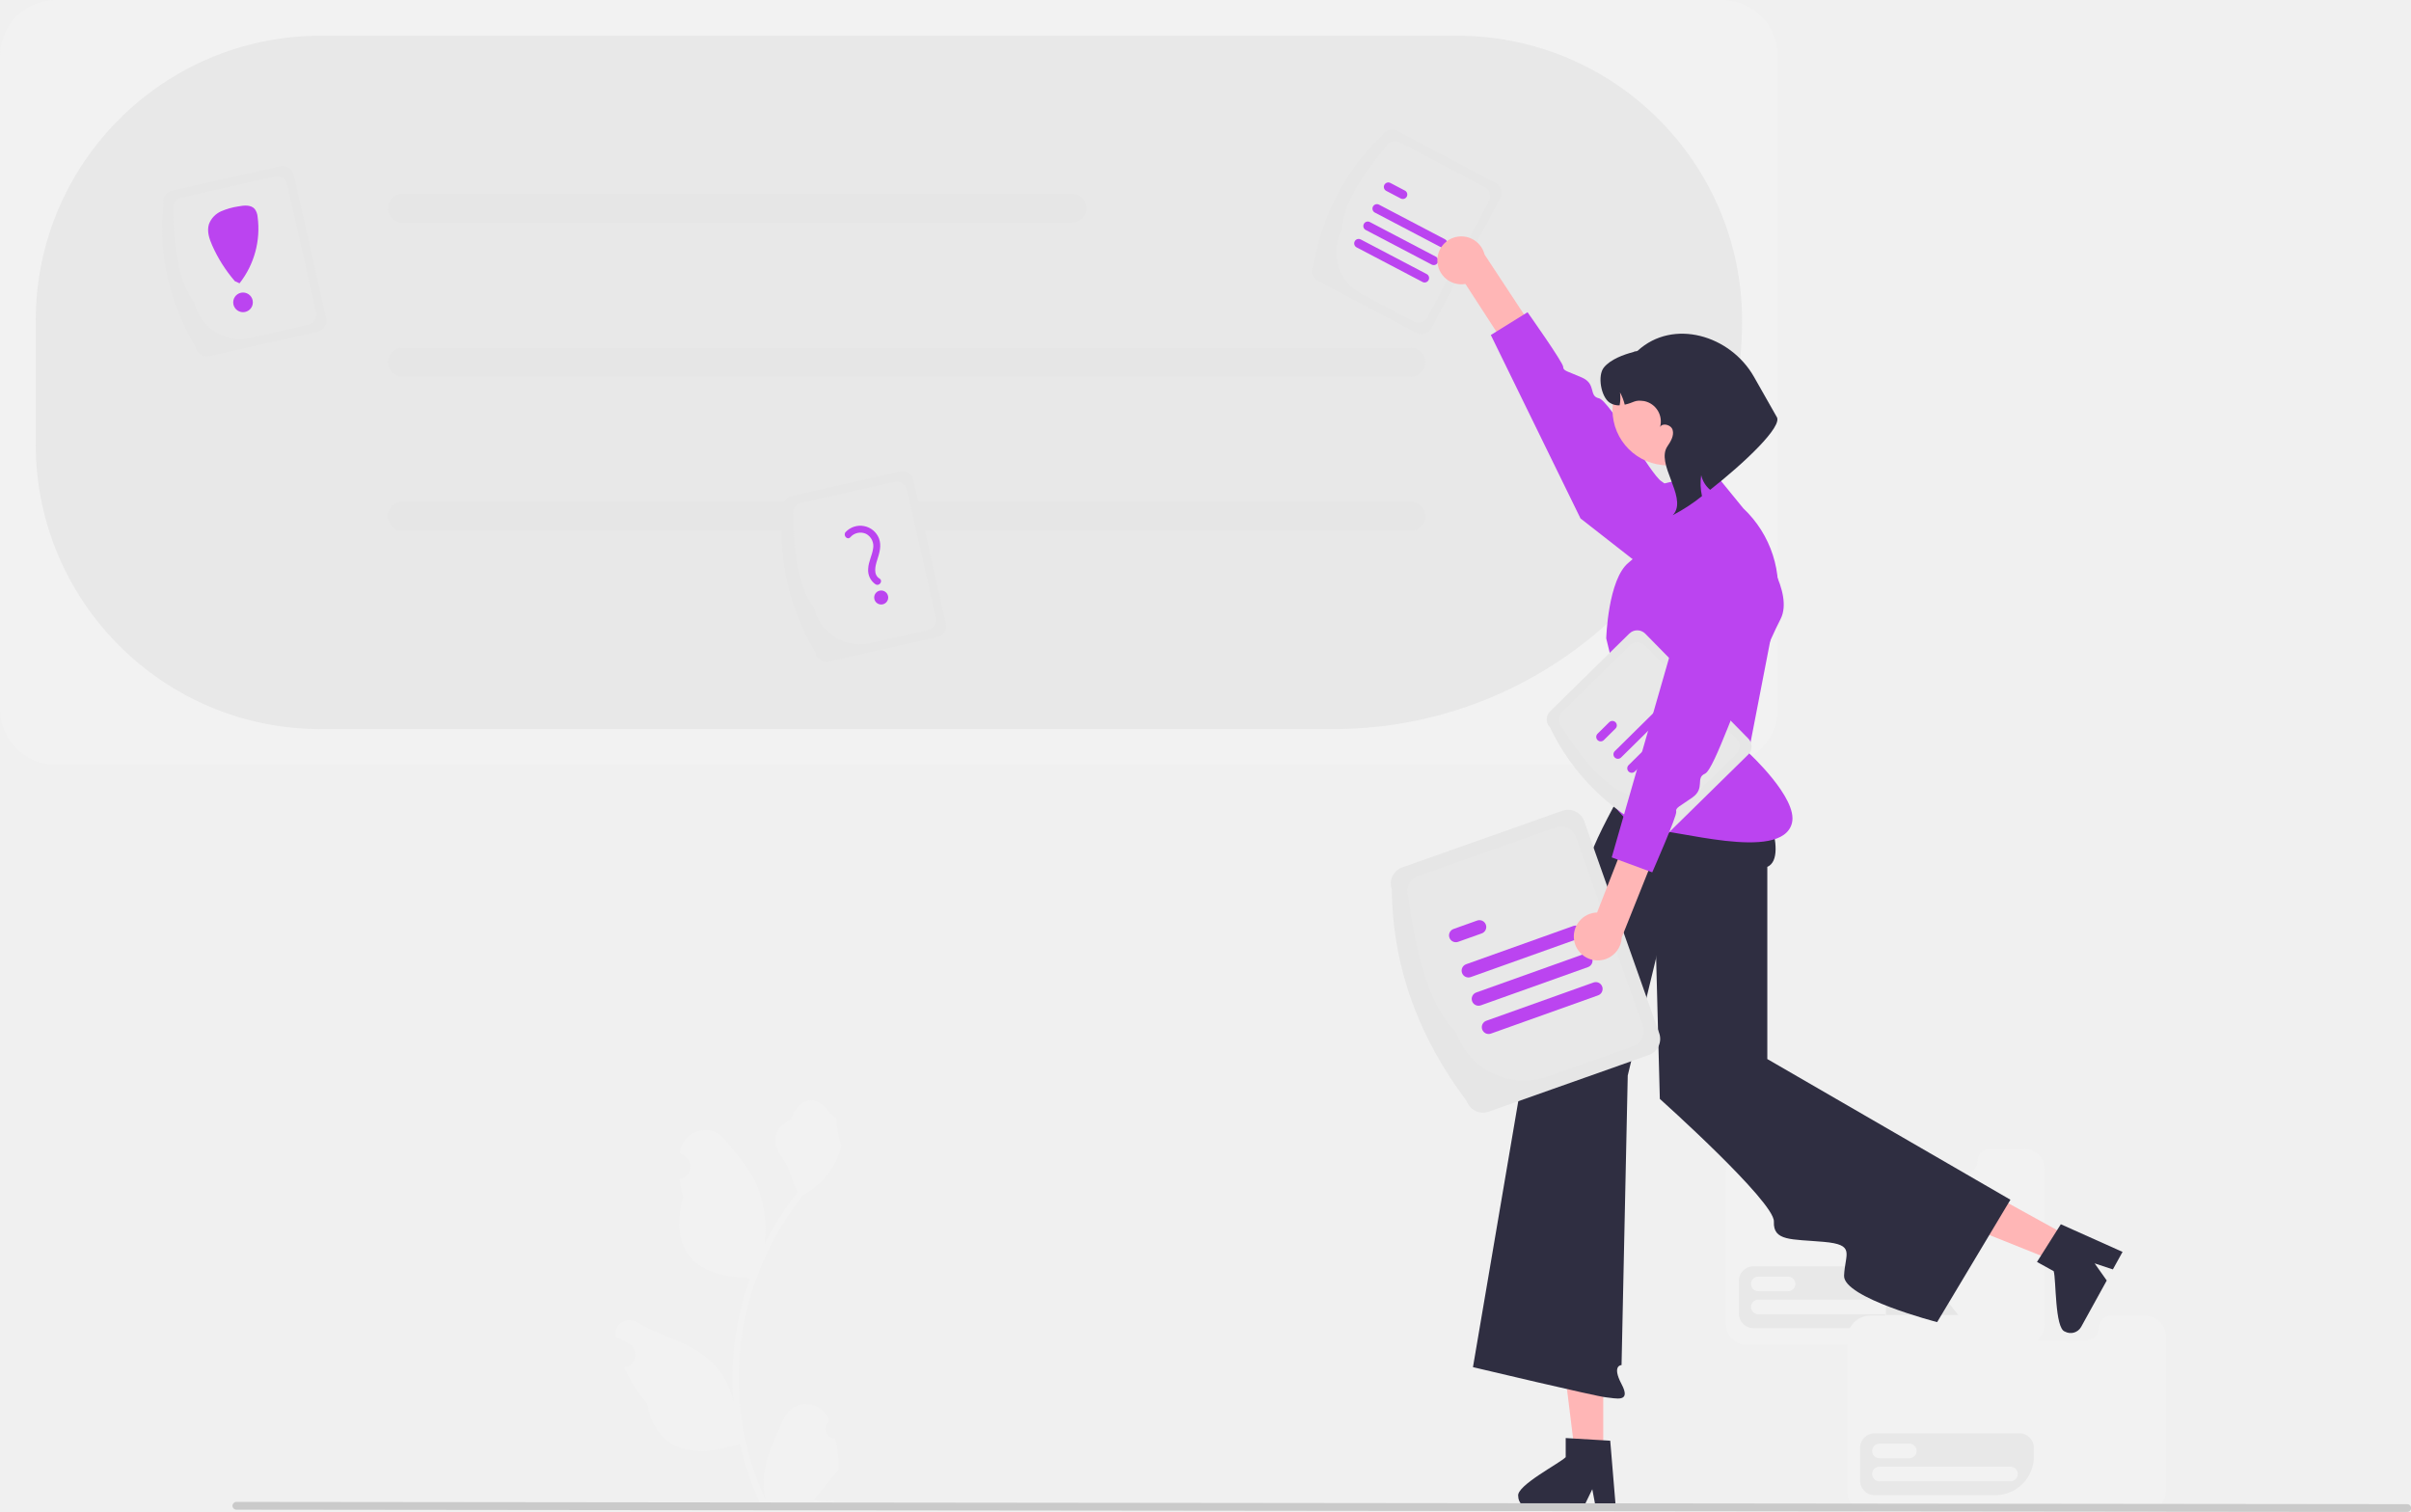
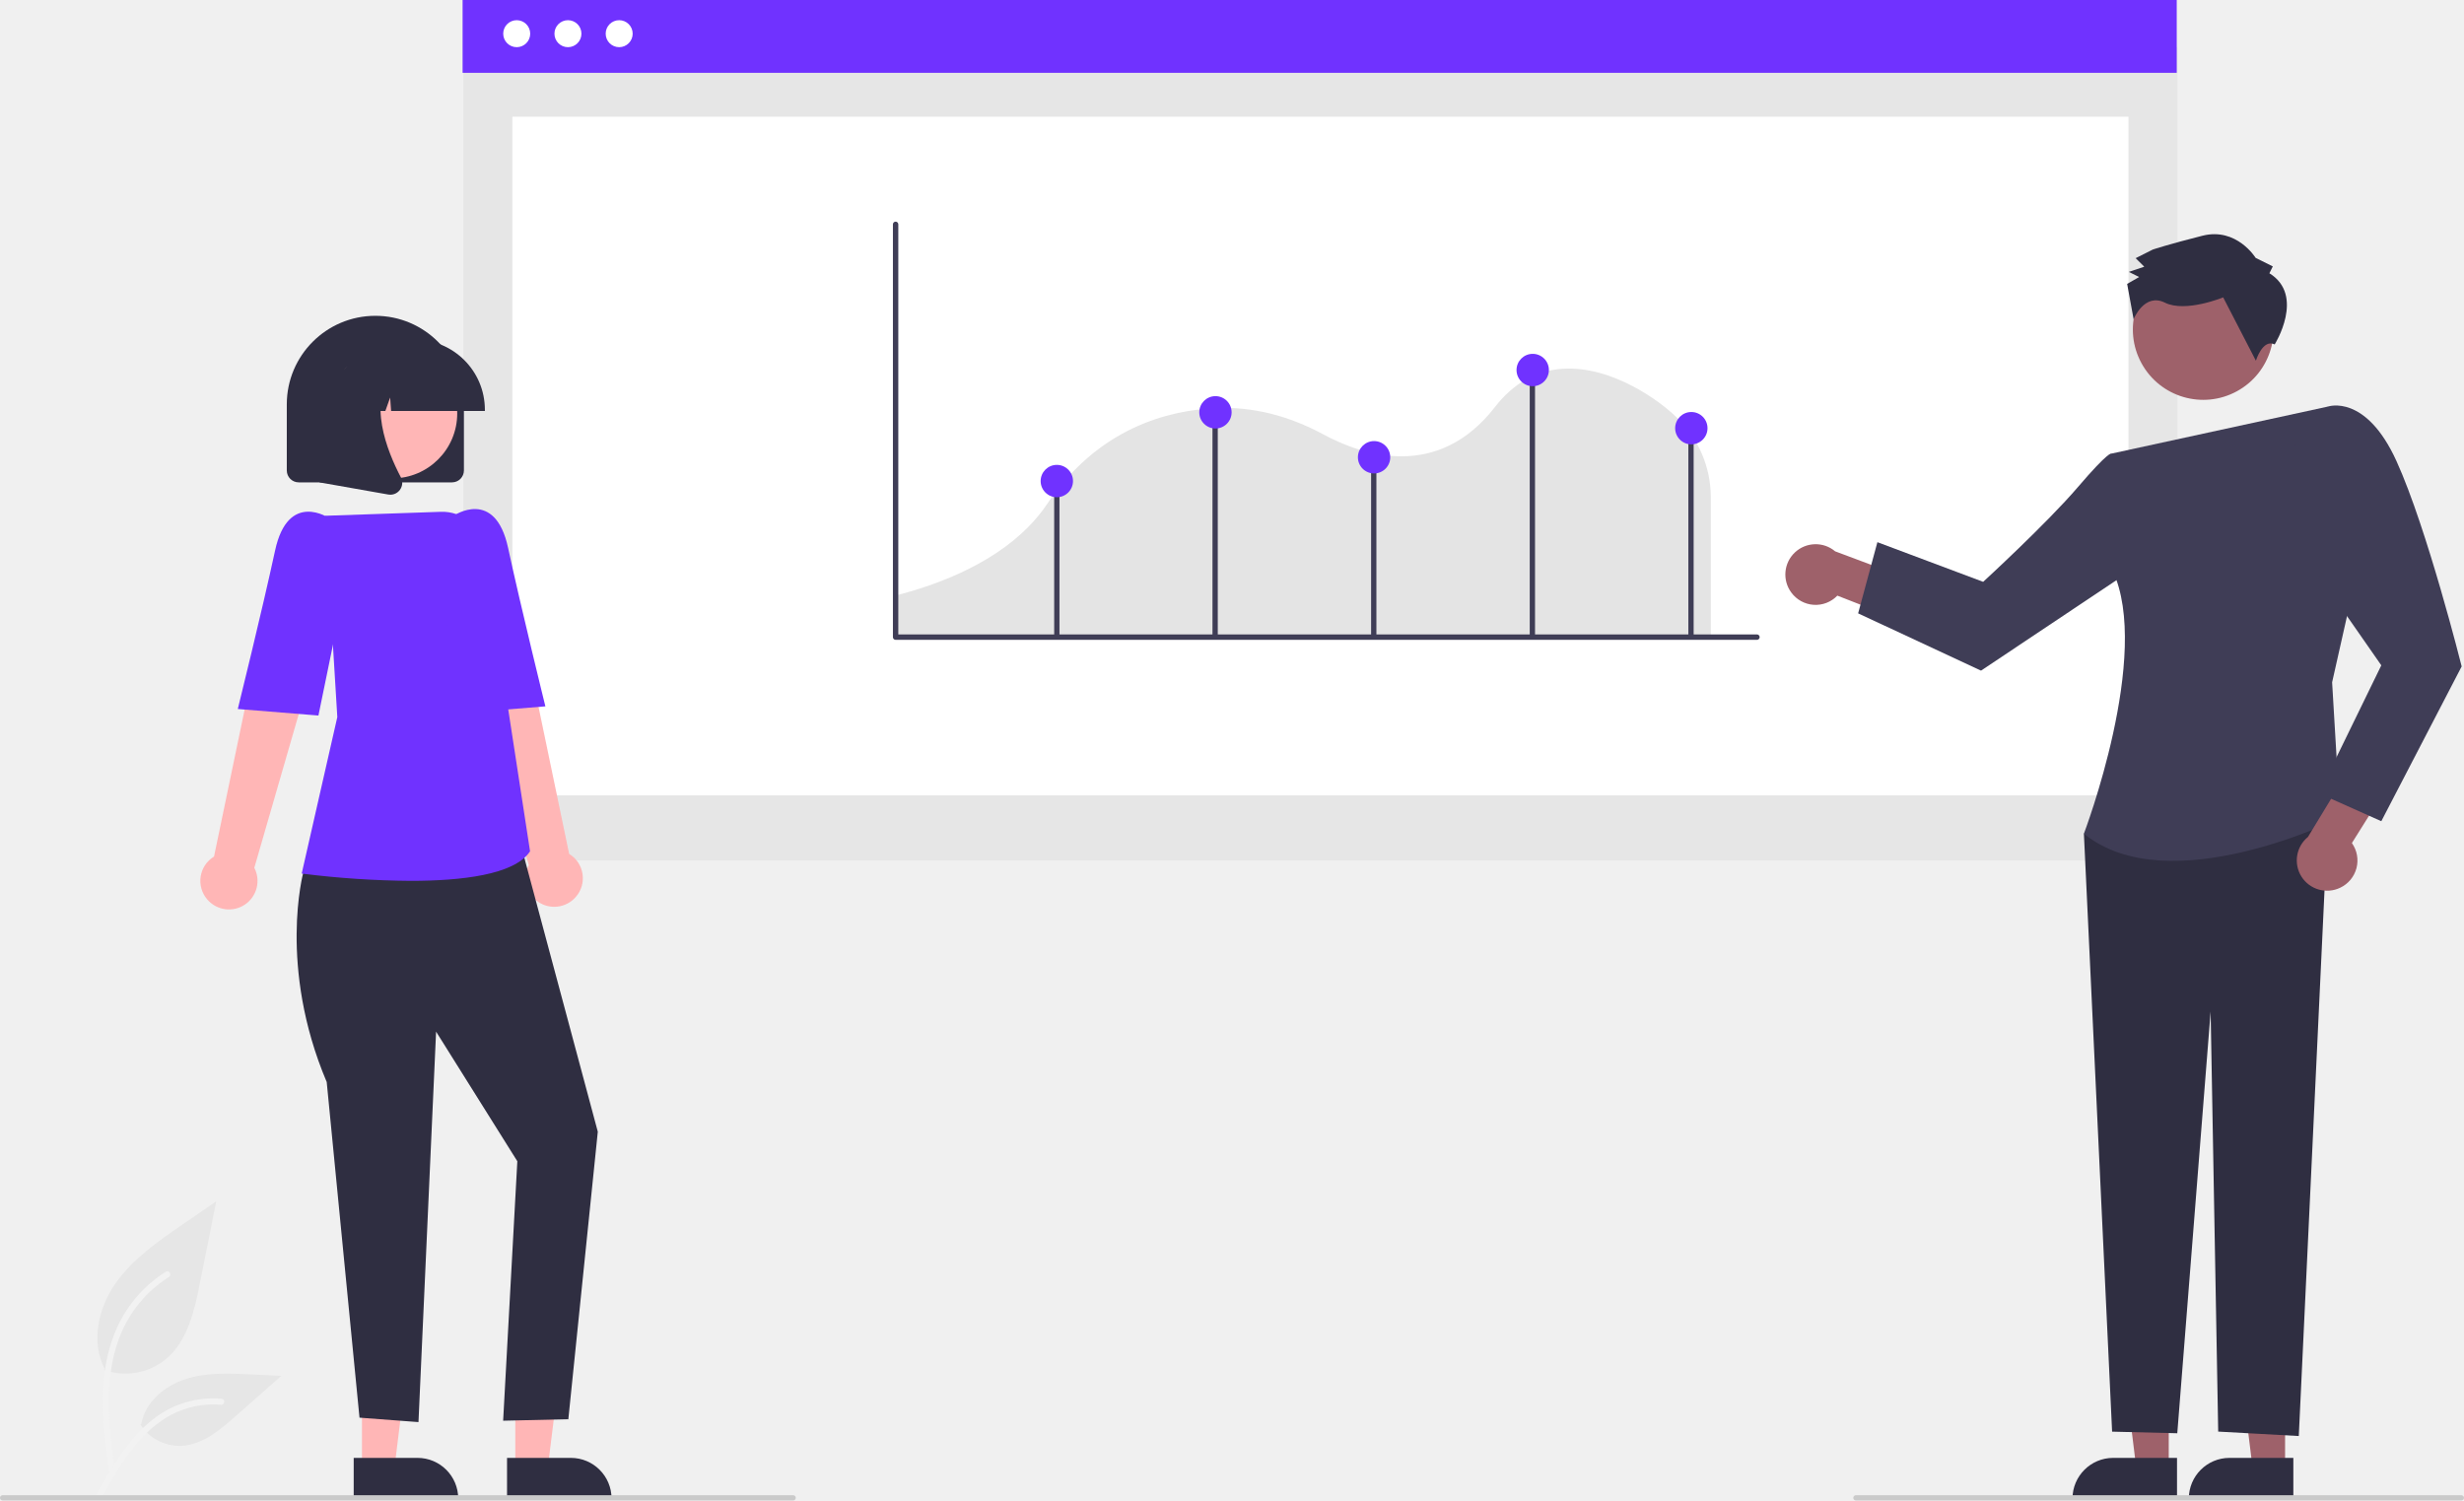
- <svg xmlns="http://www.w3.org/2000/svg" data-name="Layer 1" width="736.078" height="461.657" viewBox="0 0 736.078 461.657">
-   <path d="M486.922,658.335a2.807,2.807,0,0,1-2.035-4.866l.192-.765q-.038-.092-.076-.184a7.539,7.539,0,0,0-13.907.052c-2.275,5.478-5.17,10.966-5.883,16.758a22.304,22.304,0,0,0,.392,7.671A89.419,89.419,0,0,1,457.471,639.862a86.307,86.307,0,0,1,.535-9.628q.443-3.931,1.231-7.807a90.456,90.456,0,0,1,17.938-38.337,24.073,24.073,0,0,0,10.012-10.387,18.363,18.363,0,0,0,1.67-5.018c-.487.064-1.838-7.359-1.47-7.815-.679-1.031-1.895-1.543-2.637-2.549-3.689-5.002-8.773-4.129-11.426,2.669-5.669,2.861-5.724,7.606-2.245,12.169,2.213,2.903,2.517,6.832,4.459,9.94-.2.256-.408.503-.607.759a91.04,91.04,0,0,0-9.502,15.054,37.846,37.846,0,0,0-2.259-17.579c-2.163-5.217-6.216-9.611-9.786-14.122-4.288-5.418-13.08-3.053-13.836,3.814q-.011.1-.021.199.795.449,1.557.952a3.808,3.808,0,0,1-1.535,6.93l-.078.012a37.89,37.89,0,0,0,.999,5.665c-4.579,17.71,5.307,24.16,19.424,24.45.312.16.615.32.927.471a92.926,92.926,0,0,0-5.002,23.539,88.137,88.137,0,0,0,.064,14.231l-.024-.168a23.289,23.289,0,0,0-7.95-13.448c-6.118-5.026-14.762-6.877-21.363-10.916a4.371,4.371,0,0,0-6.694,4.252q.013.088.027.176a25.578,25.578,0,0,1,2.868,1.382q.795.449,1.557.952a3.808,3.808,0,0,1-1.535,6.93l-.078.012c-.056.008-.104.016-.16.024a37.923,37.923,0,0,0,6.975,10.923c2.863,15.46,15.162,16.927,28.318,12.425h.008a92.897,92.897,0,0,0,6.24,18.218h22.293c.08-.248.152-.503.224-.751a25.329,25.329,0,0,1-6.169-.367c1.654-2.03,3.308-4.075,4.962-6.105a1.384,1.384,0,0,0,.104-.12c.839-1.039,1.686-2.069,2.525-3.108l0-.001a37.101,37.101,0,0,0-1.087-9.451Z" transform="translate(-231.9609 -219.1716)" fill="#f2f2f2" />
-   <path d="M757.623,452.7H249.053a17.112,17.112,0,0,1-17.092-17.092V236.264a17.112,17.112,0,0,1,17.092-17.092H757.623a17.112,17.112,0,0,1,17.092,17.092V435.608A17.112,17.112,0,0,1,757.623,452.7Z" transform="translate(-231.9609 -219.1716)" fill="#f2f2f2" />
-   <path d="M639.013,441.799H329.781a87.014,87.014,0,0,1-86.916-86.916V316.998a87.015,87.015,0,0,1,86.916-86.917h347.118a87.015,87.015,0,0,1,86.916,86.917A124.943,124.943,0,0,1,639.013,441.799Z" transform="translate(-231.9609 -219.1716)" fill="#e8e8e8" />
-   <path d="M559.244,287.147H354.837a4.408,4.408,0,1,1,0-8.816H559.244a4.408,4.408,0,0,1,0,8.816Z" transform="translate(-231.9609 -219.1716)" fill="#e6e6e6" />
-   <path d="M662.718,334.178H354.837a4.408,4.408,0,1,1,0-8.816H662.718a4.408,4.408,0,0,1,0,8.816Z" transform="translate(-231.9609 -219.1716)" fill="#e6e6e6" />
-   <path d="M662.718,381.209H354.837a4.408,4.408,0,1,1,0-8.816H662.718a4.408,4.408,0,0,1,0,8.816Z" transform="translate(-231.9609 -219.1716)" fill="#e6e6e6" />
-   <path d="M662.718,381.209H354.837a4.408,4.408,0,1,1,0-8.816H662.718a4.408,4.408,0,0,1,0,8.816Z" transform="translate(-231.9609 -219.1716)" fill="#e6e6e6" />
-   <path d="M632.917,300.312c2.819-15.362,9.407-28.812,20.99-39.729a3.434,3.434,0,0,1,4.635-1.431l30.004,15.852a3.434,3.434,0,0,1,1.431,4.635l-20.99,39.729a3.434,3.434,0,0,1-4.635,1.431l-30.004-15.852A3.434,3.434,0,0,1,632.917,300.312Z" transform="translate(-231.9609 -219.1716)" fill="#e6e6e6" />
-   <path d="M641.559,289.528c.371-8.019,6.219-16.694,13.494-25.541a3.216,3.216,0,0,1,4.341-1.34l25.786,13.623a3.216,3.216,0,0,1,1.34,4.341l-18.678,35.353a3.216,3.216,0,0,1-4.341,1.34l-15.974-8.439A14.326,14.326,0,0,1,641.559,289.528Z" transform="translate(-231.9609 -219.1716)" fill="#e8e8e8" />
-   <path d="M671.838,294.644l-20.136-10.567a1.364,1.364,0,0,1,1.268-2.416l20.136,10.567a1.364,1.364,0,0,1-1.268,2.416Z" transform="translate(-231.9609 -219.1716)" fill="#bb44f0" />
-   <path d="M659.609,279.777l-4.43-2.325a1.364,1.364,0,1,1,1.268-2.416l4.43,2.325a1.364,1.364,0,0,1-1.268,2.416Z" transform="translate(-231.9609 -219.1716)" fill="#bb44f0" />
-   <path d="M666.263,305.267l-20.136-10.567a1.364,1.364,0,0,1,1.268-2.416l20.136,10.567a1.364,1.364,0,0,1-1.268,2.416Z" transform="translate(-231.9609 -219.1716)" fill="#bb44f0" />
-   <path d="M669.051,299.956l-20.136-10.567a1.364,1.364,0,1,1,1.268-2.416l20.136,10.567a1.364,1.364,0,0,1-1.268,2.416Z" transform="translate(-231.9609 -219.1716)" fill="#bb44f0" />
-   <path d="M849.883,569.915H839.467a3.75,3.75,0,0,0-3.75,3.75h0a3.75,3.75,0,0,1-3.75,3.75H797.243a3.75,3.75,0,0,1-3.75-3.75l-.687-3.802.045.051-.045-.051-6.294-8.024a2.184,2.184,0,0,0-1.749-.85H772.96a2.225,2.225,0,0,0-2.223,2.223l-.244,6.651h-4.462a7.137,7.137,0,0,0-7.137,7.137v46.484a6.334,6.334,0,0,0,6.334,6.334h84.655a6.34,6.34,0,0,0,6.332-6.334V576.247A6.332,6.332,0,0,0,849.883,569.915Z" transform="translate(-231.9609 -219.1716)" fill="#f2f2f2" />
-   <path d="M792.81,569.692H770.737v-6.651a2.225,2.225,0,0,1,2.223-2.223h11.804a2.184,2.184,0,0,1,1.749.85Z" transform="translate(-231.9609 -219.1716)" fill="#e6e6e6" />
-   <path d="M804.112,624.704H767.255a4.405,4.405,0,0,1-4.401-4.401v-10.08a4.405,4.405,0,0,1,4.401-4.401H811.492a4.405,4.405,0,0,1,4.401,4.401v2.7A11.794,11.794,0,0,1,804.112,624.704Z" transform="translate(-231.9609 -219.1716)" fill="#e8e8e8" />
-   <path d="M777.865,613.426h-9.097a2.231,2.231,0,1,1,0-4.463h9.097a2.231,2.231,0,1,1,0,4.463Z" transform="translate(-231.9609 -219.1716)" fill="#f2f2f2" />
-   <path d="M808.76,620.463H768.768a2.231,2.231,0,1,1,0-4.463h39.993a2.231,2.231,0,1,1,0,4.463Z" transform="translate(-231.9609 -219.1716)" fill="#f2f2f2" />
-   <path d="M886.883,620.915H876.467a3.75,3.75,0,0,0-3.75,3.75h0a3.75,3.75,0,0,1-3.75,3.75H834.243a3.75,3.75,0,0,1-3.75-3.75l-.687-3.802.045.051-.045-.051-6.294-8.024a2.184,2.184,0,0,0-1.749-.85H809.96a2.225,2.225,0,0,0-2.223,2.223l-.244,6.651h-4.462a7.137,7.137,0,0,0-7.137,7.137v46.484a6.334,6.334,0,0,0,6.334,6.334h84.655a6.34,6.34,0,0,0,6.332-6.334V627.247A6.332,6.332,0,0,0,886.883,620.915Z" transform="translate(-231.9609 -219.1716)" fill="#f2f2f2" />
-   <path d="M829.81,620.692H807.737v-6.651a2.225,2.225,0,0,1,2.223-2.223h11.804a2.184,2.184,0,0,1,1.749.85Z" transform="translate(-231.9609 -219.1716)" fill="#e6e6e6" />
-   <path d="M841.112,675.704H804.255a4.405,4.405,0,0,1-4.401-4.401v-10.08a4.405,4.405,0,0,1,4.401-4.401H848.492a4.405,4.405,0,0,1,4.401,4.401v2.7A11.794,11.794,0,0,1,841.112,675.704Z" transform="translate(-231.9609 -219.1716)" fill="#e8e8e8" />
-   <path d="M814.865,664.426h-9.097a2.231,2.231,0,1,1,0-4.463h9.097a2.231,2.231,0,1,1,0,4.463Z" transform="translate(-231.9609 -219.1716)" fill="#f2f2f2" />
-   <path d="M845.76,671.463H805.768a2.231,2.231,0,1,1,0-4.463h39.993a2.231,2.231,0,1,1,0,4.463Z" transform="translate(-231.9609 -219.1716)" fill="#f2f2f2" />
-   <polygon points="489.468 444.144 480.868 444.143 476.777 410.972 489.47 410.972 489.468 444.144" fill="#ffb6b6" />
-   <path d="M695.472,676.004a3.658,3.658,0,0,0,3.635,3.642h16.189l.502-1.04,2.29-4.725.887,4.725.196,1.04H725.277l-.087-1.047-1.628-19.526-2.13-.131-9.203-.545-2.261-.138v5.83C708.252,665.914,694.788,672.813,695.472,676.004Z" transform="translate(-231.9609 -219.1716)" fill="#2f2e41" />
-   <polygon points="631.857 377.722 627.7 385.251 596.682 372.802 602.817 361.69 631.857 377.722" fill="#ffb6b6" />
-   <path d="M862.382,625.751a3.658,3.658,0,0,0,4.945-1.422l7.824-14.173-.668-.942-3.03-4.288,4.565,1.507,1.005.331,2.951-5.346-.959-.43L861.134,592.977l-1.144,1.802-4.925,7.794-1.214,1.913,5.104,2.818C859.725,609.686,859.258,624.807,862.382,625.751Z" transform="translate(-231.9609 -219.1716)" fill="#2f2e41" />
-   <path d="M735.819,444.687,768.314,458.484s10.396,22.195,3.207,25.375v58.677l74.222,42.955-22.372,37.369s-28.716-7.417-28.416-14.189,3.61-9.45-6.249-10.32-15.445-.144-15.177-6.187-34.822-37.464-34.822-37.464Z" transform="translate(-231.9609 -219.1716)" fill="#2f2e41" />
-   <path d="M743.604,455.952l-8.239-9.257s-18.505,30.386-18.436,36.627-15.708,38.428-15.708,38.428L681.656,636.611s37.735,8.97,40.64,9.218,7.805,1.779,4.724-4.035,0-5.814,0-5.814l1.893-88.434,14.689-60.824Z" transform="translate(-231.9609 -219.1716)" fill="#2f2e41" />
-   <path d="M739.283,366.974l15.778-3.787,9.124,11.191,0,0a33.871,33.871,0,0,1,10.043,31.117l-8.438,43.522s15.146,13.884,13.253,21.457c-3.071,12.283-36.937,1.436-42.766,2.296s-13.402-8.572-14.664-13.954,3.886-18.299,5.68-18.004-4.949-26.72-4.949-26.72.532-18.088,6.843-23.137a34.934,34.934,0,0,0,9.238-11.569Z" transform="translate(-231.9609 -219.1716)" fill="#bb44f0" />
-   <path d="M670.783,298.738a7.326,7.326,0,0,0,8.579,7.134l19.86,30.642,9.826-3.409L685.194,296.883a7.316,7.316,0,0,0-14.411,1.855Z" transform="translate(-231.9609 -219.1716)" fill="#ffb6b6" />
-   <path d="M750.424,405.56s7.479-16.014,1.791-23.131-9.846-14.353-13.03-16.313S723.314,341.463,720.116,340.785s-.713-4.357-5.178-6.331-5.747-1.989-5.733-3.271-10.888-16.677-10.888-16.677l-11.207,6.957L714.487,377.468Z" transform="translate(-231.9609 -219.1716)" fill="#bb44f0" />
-   <path d="M679.767,555.418c-14.337-19.07-22.624-40.396-22.896-64.709a5.246,5.246,0,0,1,3.192-6.688l48.869-17.291a5.246,5.246,0,0,1,6.688,3.192l22.896,64.709a5.246,5.246,0,0,1-3.192,6.688L686.455,558.61A5.246,5.246,0,0,1,679.767,555.418Z" transform="translate(-231.9609 -219.1716)" fill="#e6e6e6" />
-   <path d="M676.601,534.547c-8.623-8.719-12.314-24.269-14.719-41.601a4.913,4.913,0,0,1,2.989-6.263l41.999-14.86a4.913,4.913,0,0,1,6.264,2.989l20.374,57.582a4.913,4.913,0,0,1-2.99,6.263l-26.018,9.206A21.884,21.884,0,0,1,676.601,534.547Z" transform="translate(-231.9609 -219.1716)" fill="#e8e8e8" />
-   <path d="M713.696,505.832l-32.716,11.678a2.084,2.084,0,0,1-1.401-3.926l32.716-11.678a2.084,2.084,0,1,1,1.401,3.926Z" transform="translate(-231.9609 -219.1716)" fill="#bb44f0" />
-   <path d="M684.334,504.175l-7.198,2.569a2.084,2.084,0,0,1-1.401-3.926l7.198-2.569a2.084,2.084,0,0,1,1.401,3.926Z" transform="translate(-231.9609 -219.1716)" fill="#bb44f0" />
-   <path d="M719.856,523.091l-32.716,11.678a2.084,2.084,0,1,1-1.401-3.926l32.716-11.678a2.084,2.084,0,1,1,1.401,3.926Z" transform="translate(-231.9609 -219.1716)" fill="#bb44f0" />
-   <path d="M716.776,514.461l-32.716,11.678a2.084,2.084,0,1,1-1.401-3.926l32.716-11.678a2.084,2.084,0,0,1,1.401,3.926Z" transform="translate(-231.9609 -219.1716)" fill="#bb44f0" />
-   <circle cx="509.235" cy="125.157" r="16.939" fill="#ffb6b6" />
-   <path d="M723.384,342.118a4.918,4.918,0,0,0,3.051.815,12.398,12.398,0,0,0,.118-3.934,15.11,15.11,0,0,1,1.437,3.732c3.012-.658,2.879-1.554,5.983-1.085a6.35,6.35,0,0,1,4.797,7.955c.658-1.44,3.389-.785,3.85.862.48,1.734-.577,3.486-1.589,4.974-3.615,5.319,5.734,15.124,2.119,20.443l-.503.601a54.065,54.065,0,0,0,8.927-5.831,17.475,17.475,0,0,1-.243-6.403,8.167,8.167,0,0,0,2.734,4.486c10.228-8.02,22.531-19.566,20.269-22.368l-6.885-12.136c-7.236-12.748-24.686-17.869-35.498-7.97-.283.264-.923.089-1.208.367-3.106.805-7.082,2.263-9.112,4.746C719.609,333.859,720.729,340.326,723.384,342.118Z" transform="translate(-231.9609 -219.1716)" fill="#2f2e41" />
-   <path d="M736.636,473.297c-13.782-7.348-24.597-17.708-31.484-32.058a3.434,3.434,0,0,1,.044-4.851l24.211-23.777a3.434,3.434,0,0,1,4.851.044l31.484,32.058a3.434,3.434,0,0,1-.044,4.851l-24.211,23.777A3.434,3.434,0,0,1,736.636,473.297Z" transform="translate(-231.9609 -219.1716)" fill="#e6e6e6" />
-   <path d="M728.984,461.791c-7.528-2.787-14.019-10.992-20.241-20.61a3.216,3.216,0,0,1,.041-4.543l20.807-20.435a3.216,3.216,0,0,1,4.543.041L762.151,444.771a3.216,3.216,0,0,1-.041,4.543l-12.89,12.659A14.326,14.326,0,0,1,728.984,461.791Z" transform="translate(-231.9609 -219.1716)" fill="#e8e8e8" />
-   <path d="M743.049,434.493,726.869,450.471a1.364,1.364,0,1,1-1.917-1.942l16.18-15.979a1.364,1.364,0,1,1,1.917,1.942Z" transform="translate(-231.9609 -219.1716)" fill="#bb44f0" />
-   <path d="M725.171,441.632l-3.56,3.515a1.364,1.364,0,0,1-1.917-1.942l3.56-3.515a1.364,1.364,0,1,1,1.917,1.942Z" transform="translate(-231.9609 -219.1716)" fill="#bb44f0" />
-   <path d="M751.478,443.028l-16.18,15.979a1.364,1.364,0,1,1-1.917-1.942l16.18-15.979a1.364,1.364,0,1,1,1.917,1.942Z" transform="translate(-231.9609 -219.1716)" fill="#bb44f0" />
-   <path d="M747.264,438.76,731.084,454.739a1.364,1.364,0,1,1-1.917-1.942l16.18-15.979a1.364,1.364,0,0,1,1.917,1.942Z" transform="translate(-231.9609 -219.1716)" fill="#bb44f0" />
-   <path d="M712.578,506.5a7.326,7.326,0,0,1,6.974-8.709l13.312-34.002,10.31,1.37-16.106,40.27a7.316,7.316,0,0,1-14.49,1.073Z" transform="translate(-231.9609 -219.1716)" fill="#ffb6b6" />
-   <path d="M769.18,385.877s10.538,14.189,6.393,22.302-6.768,16.036-9.494,18.594-10.605,27.336-13.602,28.641.175,4.411-3.804,7.241-5.232,3.101-4.96,4.354-7.323,18.521-7.323,18.521l-12.374-4.568,26.351-91.658Z" transform="translate(-231.9609 -219.1716)" fill="#bb44f0" />
-   <path d="M966.848,680.828l-662.75-.693a1.191,1.191,0,0,1,0-2.381l662.75.693a1.191,1.191,0,1,1,0,2.381Z" transform="translate(-231.9609 -219.1716)" fill="#cacaca" />
-   <path d="M480.944,418.553c-7.848-13.503-11.589-28.006-9.889-43.831a3.434,3.434,0,0,1,2.591-4.101l33.102-7.468a3.434,3.434,0,0,1,4.101,2.591l9.889,43.831a3.434,3.434,0,0,1-2.591,4.101l-33.102,7.468A3.434,3.434,0,0,1,480.944,418.553Z" transform="translate(-231.9609 -219.1716)" fill="#e6e6e6" />
-   <path d="M480.496,404.741c-4.932-6.333-6.132-16.727-6.357-28.179a3.216,3.216,0,0,1,2.427-3.841l28.449-6.418a3.216,3.216,0,0,1,3.841,2.427l8.799,39.004a3.216,3.216,0,0,1-2.427,3.841l-17.623,3.976A14.326,14.326,0,0,1,480.496,404.741Z" transform="translate(-231.9609 -219.1716)" fill="#e8e8e8" />
-   <path d="M491.562,383.212a4.099,4.099,0,0,1,4.796-1.046,4.21,4.21,0,0,1,2.147,4.577c-.312,2.063-1.39,3.941-1.487,6.053a5.202,5.202,0,0,0,2.242,4.786c1.175.714,2.384-1.053,1.203-1.77-1.942-1.18-1.29-3.773-.726-5.542.703-2.209,1.436-4.46.566-6.736a6.146,6.146,0,0,0-10.148-1.936c-.927.999.469,2.625,1.407,1.613Z" transform="translate(-231.9609 -219.1716)" fill="#bb44f0" />
-   <circle cx="269.029" cy="182.439" r="2.14" fill="#bb44f0" />
-   <path d="M291.737,325.331c-7.848-13.503-11.589-28.006-9.889-43.831a3.434,3.434,0,0,1,2.591-4.101l33.102-7.468a3.434,3.434,0,0,1,4.101,2.591l9.889,43.831a3.434,3.434,0,0,1-2.591,4.101L295.838,327.922A3.434,3.434,0,0,1,291.737,325.331Z" transform="translate(-231.9609 -219.1716)" fill="#e6e6e6" />
-   <path d="M291.289,311.519c-4.932-6.333-6.132-16.727-6.357-28.179a3.216,3.216,0,0,1,2.427-3.841l28.449-6.418a3.216,3.216,0,0,1,3.841,2.427l8.799,39.004a3.216,3.216,0,0,1-2.427,3.841l-17.623,3.976A14.326,14.326,0,0,1,291.289,311.519Z" transform="translate(-231.9609 -219.1716)" fill="#e8e8e8" />
-   <circle cx="74.197" cy="92.32" r="3" fill="#bb44f0" />
-   <path d="M309.743,282.999c-1.155-1.354-3.267-1.139-5.015-.806a20.659,20.659,0,0,0-5.272,1.501,6.958,6.958,0,0,0-3.689,3.877c-.698,2.141.062,4.468.974,6.527a44.039,44.039,0,0,0,6.917,10.921l1.43.662a27.011,27.011,0,0,0,5.528-20.239A4.669,4.669,0,0,0,309.743,282.999Z" transform="translate(-231.9609 -219.1716)" fill="#bb44f0" />
+ <svg xmlns="http://www.w3.org/2000/svg" data-name="Layer 1" width="932" height="567.586" viewBox="0 0 932 567.586">
+   <path id="a31475c4-f0df-4934-8dee-db246d5650fa-862" data-name="Path 438" d="M173.377,684.433a24.215,24.215,0,0,0,23.383-4.119c8.19-6.874,10.758-18.196,12.847-28.682l6.18-31.017-12.938,8.908c-9.305,6.406-18.818,13.019-25.26,22.298s-9.252,21.947-4.078,31.988" transform="translate(-134 -166.2069)" fill="#e6e6e6" />
+   <path id="bc80039d-7499-47e3-8dd4-b917794dfbc0-863" data-name="Path 439" d="M175.375,724.144c-1.628-11.864-3.304-23.881-2.159-35.872,1.015-10.649,4.264-21.049,10.878-29.579a49.206,49.206,0,0,1,12.625-11.44c1.262-.796,2.424,1.204,1.167,1.997a46.779,46.779,0,0,0-18.504,22.326c-4.029,10.246-4.675,21.416-3.982,32.3.419,6.582,1.311,13.121,2.206,19.653a1.198,1.198,0,0,1-.808,1.423,1.163,1.163,0,0,1-1.423-.808Z" transform="translate(-134 -166.2069)" fill="#f2f2f2" />
+   <path id="a24c42db-7472-45f4-900c-466dbf3f7d22-864" data-name="Path 442" d="M187.096,705.108a17.825,17.825,0,0,0,15.531,8.019c7.864-.373,14.418-5.86,20.317-11.07l17.452-15.409-11.55-.553c-8.306-.398-16.827-.771-24.738,1.793s-15.208,8.726-16.654,16.915" transform="translate(-134 -166.2069)" fill="#e6e6e6" />
+   <path id="a7d2fb0b-6149-49f2-88d6-cc03571334a8-865" data-name="Path 443" d="M170.772,730.964c7.84-13.871,16.932-29.288,33.181-34.216a37.026,37.026,0,0,1,13.955-1.441c1.482.128,1.112,2.412-.367,2.285a34.398,34.398,0,0,0-22.272,5.892c-6.28,4.275-11.17,10.218-15.308,16.519-2.535,3.861-4.806,7.884-7.076,11.903C172.16,733.19,170.038,732.263,170.772,730.964Z" transform="translate(-134 -166.2069)" fill="#f2f2f2" />
+   <rect id="b85ae1dc-b170-4f54-a6de-4a72451950d7" data-name="Rectangle 62" x="175.252" y="17.775" width="648.366" height="307.661" fill="#e6e6e6" />
+   <rect id="f015ec3e-20cc-40e8-8473-d753a9bdb685" data-name="Rectangle 75" x="193.793" y="44.158" width="611.286" height="256.691" fill="#fff" />
+   <rect id="ed585d6d-4c60-4aae-9dcd-e3012a759289" data-name="Rectangle 80" x="174.976" width="648.366" height="27.544" fill="#7032ff" />
+   <circle id="b43fe0fb-7393-4bbe-8dcd-48ed75608891" data-name="Ellipse 90" cx="195.445" cy="12.741" r="5.105" fill="#fff" />
+   <circle id="ada3e127-c3a1-446f-8730-bf32ed0f9b11" data-name="Ellipse 91" cx="214.823" cy="12.741" r="5.105" fill="#fff" />
+   <circle id="e3927273-efa9-4ef7-88ca-a022a07a6d22" data-name="Ellipse 92" cx="234.202" cy="12.741" r="5.105" fill="#fff" />
+   <path d="M472.167,406.997H781.118V354.044a41.929,41.929,0,0,0-12.86-29.866l-.084-.082c-5.518-5.537-23.959-19.588-43.04-18.397-10.079.627-18.708,5.485-25.647,14.438-21.599,27.877-49.972,18.467-64.962,10.377-13.211-7.131-26.702-10.479-40.102-9.946-18.767.734-45.182,7.647-64.446,36.417-7.358,10.979-23.359,25.883-57.81,34.642Z" transform="translate(-134 -166.2069)" fill="#e4e4e4" style="isolation:isolate" />
+   <path d="M798.598,408.228H472.762a1.02,1.02,0,0,1-1.02-1.02V251.035a1.02,1.02,0,0,1,2.039,0V406.189h324.817a1.02,1.02,0,0,1,0,2.039Z" transform="translate(-134 -166.2069)" fill="#3f3d56" />
+   <rect x="398.741" y="181.965" width="2" height="58.622" fill="#3f3d56" />
+   <rect x="458.618" y="154.586" width="2" height="86" fill="#3f3d56" />
+   <rect x="518.618" y="172.586" width="2" height="68" fill="#3f3d56" />
+   <rect x="578.618" y="139.586" width="2" height="101" fill="#3f3d56" />
+   <rect x="638.618" y="162.586" width="2" height="78" fill="#3f3d56" />
+   <circle cx="459.741" cy="155.965" r="6.118" fill="#7032ff" />
+   <circle cx="579.741" cy="139.965" r="6.118" fill="#7032ff" />
+   <circle cx="519.741" cy="172.965" r="6.118" fill="#7032ff" />
+   <circle cx="399.741" cy="181.965" r="6.118" fill="#7032ff" />
+   <circle cx="639.741" cy="161.965" r="6.118" fill="#7032ff" />
+   <polygon points="136.913 555.469 149.173 555.469 155.005 508.181 136.911 508.182 136.913 555.469" fill="#ffb6b6" />
+   <path d="M267.785,717.674l24.144-.001h.001A15.387,15.387,0,0,1,307.317,733.059v.5l-39.531.001Z" transform="translate(-134 -166.2069)" fill="#2f2e41" />
+   <polygon points="194.913 555.469 207.173 555.469 213.005 508.181 194.911 508.182 194.913 555.469" fill="#ffb6b6" />
+   <path d="M325.785,717.674l24.144-.001h.001A15.387,15.387,0,0,1,365.317,733.059v.5l-39.531.001Z" transform="translate(-134 -166.2069)" fill="#2f2e41" />
+   <path d="M351.793,505.491a10.743,10.743,0,0,0-2.512-16.28l-19.951-95.789-21.736,8.564,26.446,91.465a10.801,10.801,0,0,0,17.753,12.041Z" transform="translate(-134 -166.2069)" fill="#ffb6b6" />
+   <path d="M257.764,487.045l-9.036,9.173s-9.688,35.503,8.851,79.289l12.4,126.95,22.31,1.68,6.66-147.696,30.73,49.026L324.311,703.612l24.661-.567,11.146-108.752L329.679,480.809Z" transform="translate(-134 -166.2069)" fill="#2f2e41" />
+   <path d="M289.361,499.402A345.947,345.947,0,0,1,248.662,496.714l-.543-.072,13.467-59.186-4.637-76.151,43.788-1.5a16.09,16.09,0,0,1,16.505,13.764l8.962,60.755,8.29,53.902-.111.162C328.425,497.124,308.506,499.402,289.361,499.402Z" transform="translate(-134 -166.2069)" fill="#7032ff" />
+   <path d="M296.752,372.4l8.897-11.153s15.597-10.666,20.533,12.19,14.107,59.96,14.107,59.96l-30.498,2.47Z" transform="translate(-134 -166.2069)" fill="#7032ff" />
+   <path d="M212.443,506.491a10.743,10.743,0,0,1,2.512-16.28l19.951-95.789,21.736,8.564-26.446,91.465a10.801,10.801,0,0,1-17.753,12.041Z" transform="translate(-134 -166.2069)" fill="#ffb6b6" />
+   <path d="M267.484,373.4,258.587,362.247s-15.597-10.666-20.533,12.19-14.107,59.96-14.107,59.96l30.498,2.47Z" transform="translate(-134 -166.2069)" fill="#7032ff" />
+   <path d="M304.978,348.668h-58a4.505,4.505,0,0,1-4.5-4.5v-25a33.5,33.5,0,1,1,67,0v25A4.505,4.505,0,0,1,304.978,348.668Z" transform="translate(-134 -166.2069)" fill="#2f2e41" />
+   <circle cx="148.382" cy="156.394" r="24.561" fill="#ffb6b6" />
+   <path d="M317.404,321.668H281.938l-.364-5.092-1.818,5.092h-5.461l-.721-10.092-3.604,10.092H259.404v-.5a26.53,26.53,0,0,1,26.5-26.5h5a26.53,26.53,0,0,1,26.5,26.5Z" transform="translate(-134 -166.2069)" fill="#2f2e41" />
+   <path d="M281.648,353.335a4.596,4.596,0,0,1-.796-.07l-25.969-4.582V305.763h28.587l-.708.825c-9.847,11.484-2.428,30.106,2.87,40.185a4.433,4.433,0,0,1-.352,4.707A4.482,4.482,0,0,1,281.648,353.335Z" transform="translate(-134 -166.2069)" fill="#2f2e41" />
+   <polygon points="864.323 555.469 852.064 555.469 846.231 508.181 864.326 508.182 864.323 555.469" fill="#9e616a" />
+   <path d="M1001.45,733.56l-39.531-.001v-.5a15.387,15.387,0,0,1,15.386-15.386h.001l24.144.001Z" transform="translate(-134 -166.2069)" fill="#2f2e41" />
+   <polygon points="820.323 555.469 808.064 555.469 802.231 508.181 820.326 508.182 820.323 555.469" fill="#9e616a" />
+   <path d="M957.45,733.56l-39.531-.001v-.5a15.387,15.387,0,0,1,15.386-15.386h.001l24.144.001Z" transform="translate(-134 -166.2069)" fill="#2f2e41" />
+   <path d="M811.538,390.32a11.396,11.396,0,0,0,17.434,1.195l24.259,9.473,9.352-13.338-34.446-12.897a11.458,11.458,0,0,0-16.599,15.567Z" transform="translate(-134 -166.2069)" fill="#9e616a" />
+   <polygon points="820.169 304.925 788.229 315.344 798.899 541.54 823.549 542.15 836.164 382.633 839.029 541.52 869.508 543.2 880.744 304.925 820.169 304.925" fill="#2f2e41" />
+   <path d="M932.618,337.793l81.975-17.811,9.116,70.585-7.591,33.726,3.04,51.254s-64.819,32.261-96.93,6.004c0,0,25.809-67.79,10.849-99.524Z" transform="translate(-134 -166.2069)" fill="#3f3d56" />
+   <path d="M946.815,347.777l-14.197-9.984s-.839-1.161-12.669,12.669-35.831,35.831-35.831,35.831l-40-15-7.287,26.925,46.488,21.664,65.816-43.955Z" transform="translate(-134 -166.2069)" fill="#3f3d56" />
+   <path d="M1019.173,502.006a11.396,11.396,0,0,0,4.422-16.906l13.827-22.069-11.362-11.673-19.088,31.44a11.458,11.458,0,0,0,12.202,19.209Z" transform="translate(-134 -166.2069)" fill="#9e616a" />
+   <path d="M1001.807,333.887l12.786-13.905s14.246-4.961,25.886,20.675,24.639,77.636,24.639,77.636l-30.395,58.547-23.605-10.547,23.605-48.413L1009.744,382.027Z" transform="translate(-134 -166.2069)" fill="#3f3d56" />
+   <circle cx="967.363" cy="290.844" r="26.609" transform="translate(-154.9604 333.4395) rotate(-28.66316)" fill="#9e616a" />
+   <path d="M992.389,269.571l1.29-2.596-6.491-3.225s-7.161-11.651-20.118-8.377-18.787,5.234-18.787,5.234l-6.475,3.258,3.25,3.233-5.83,1.96,3.895,1.935-4.531,2.605,2.439,13.352s4.052-10.127,11.841-6.257,22.037-2.001,22.037-2.001l12.378,23.955s2.554-8.397,7.106-6.158C994.393,296.488,1006.024,277.965,992.389,269.571Z" transform="translate(-134 -166.2069)" fill="#2f2e41" />
+   <path d="M434,733.793H135a1,1,0,0,1,0-2H434a1,1,0,0,1,0,2Z" transform="translate(-134 -166.2069)" fill="#cacaca" />
+   <path d="M1065,733.793H836a1,1,0,0,1,0-2h229a1,1,0,0,1,0,2Z" transform="translate(-134 -166.2069)" fill="#cacaca" />
</svg>
